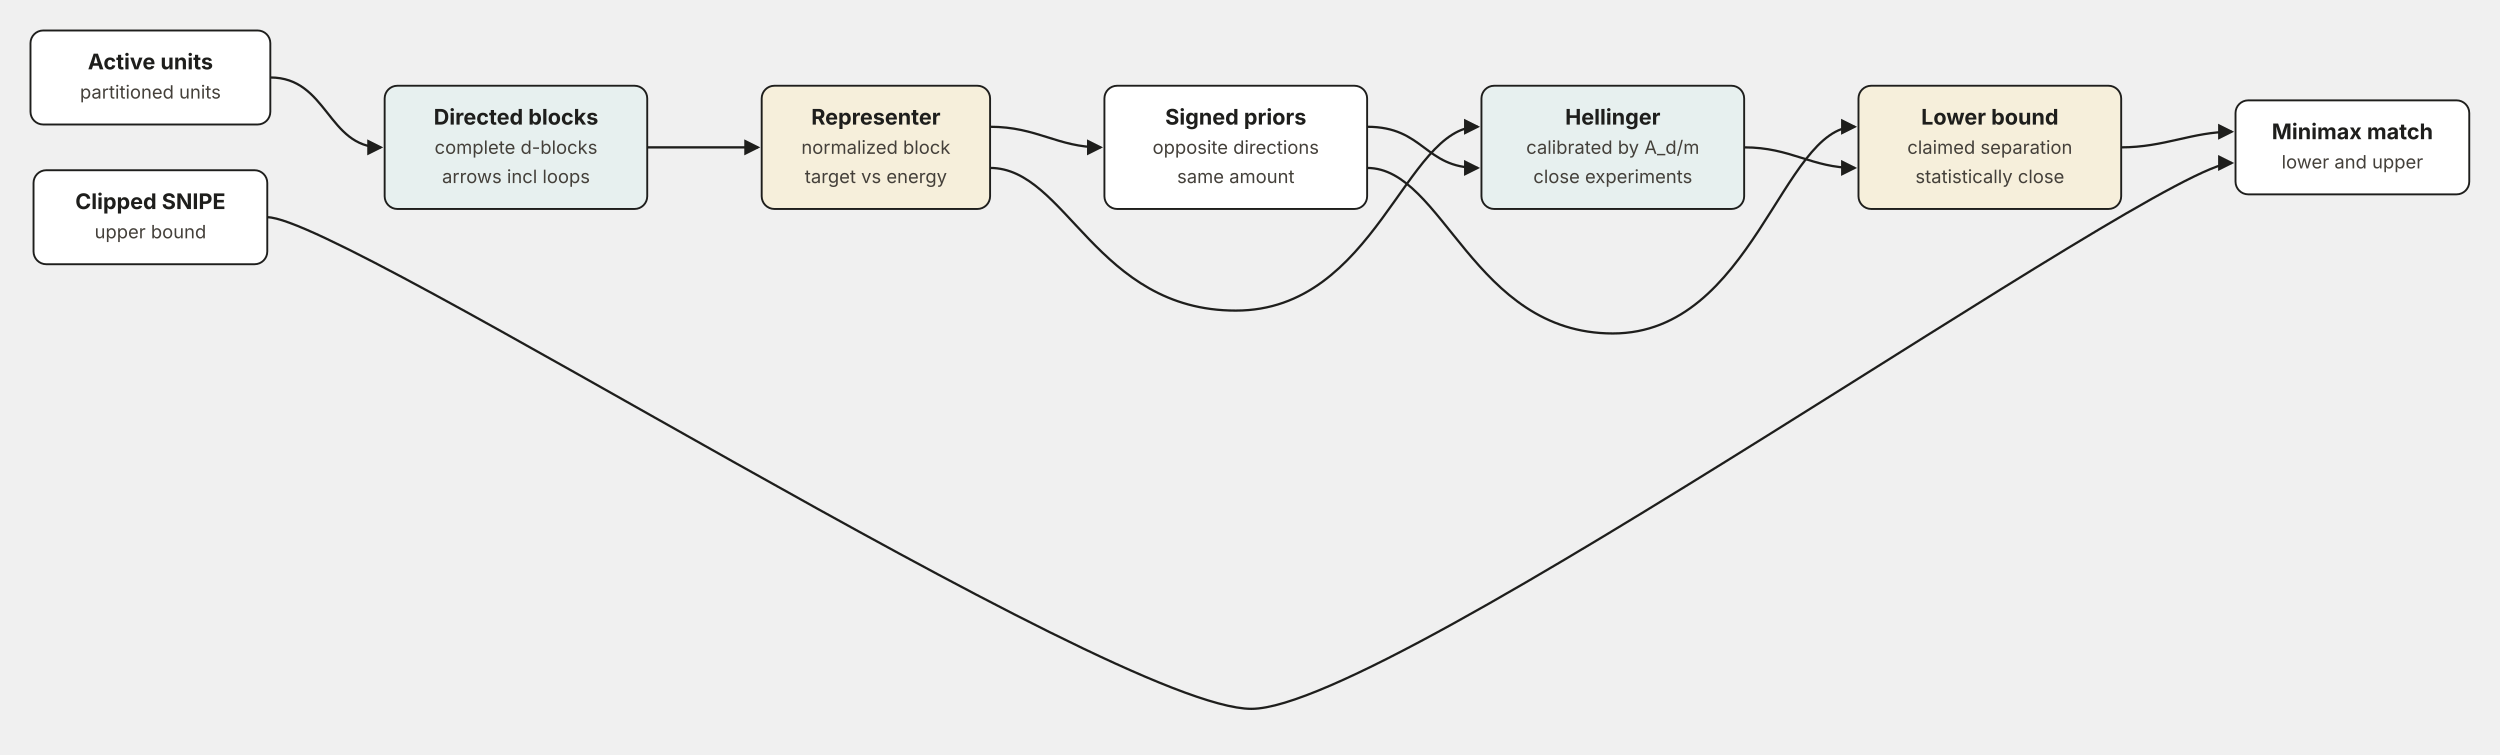
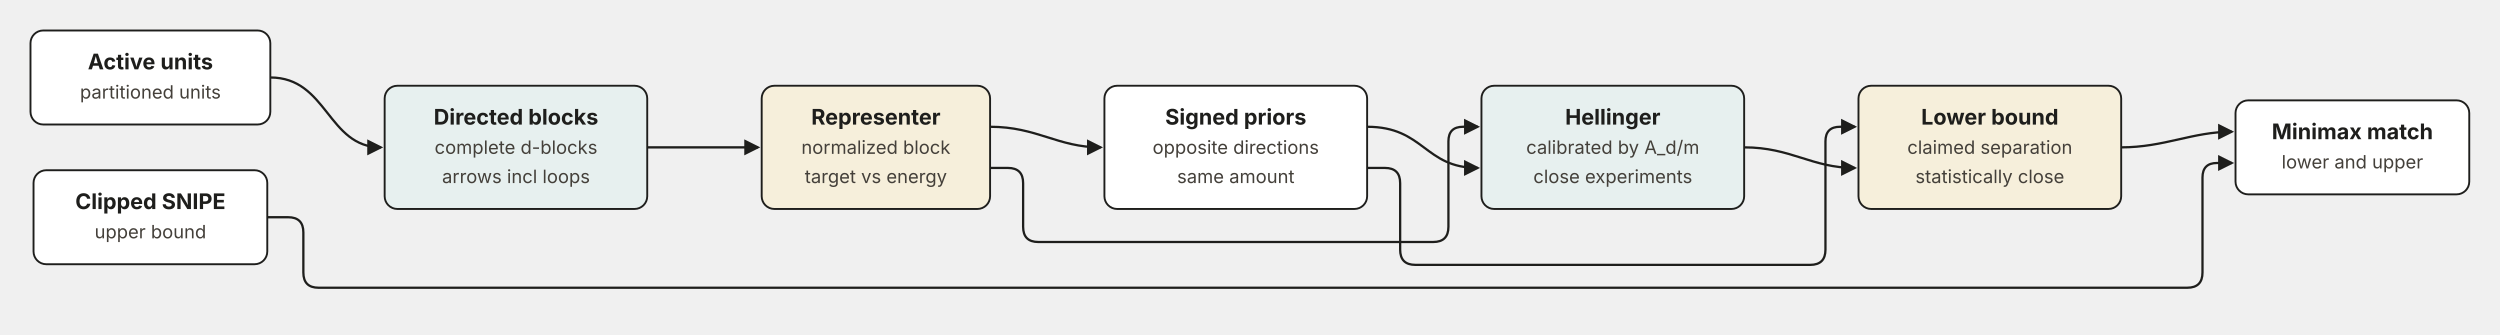
- <svg xmlns="http://www.w3.org/2000/svg" viewBox="0 0 1968 594" role="img">
+ <svg xmlns="http://www.w3.org/2000/svg" viewBox="0 0 1968 263" role="img">
  <defs>
    <marker id="arr" viewBox="0 0 10 10" refX="8.5" refY="5" markerWidth="7" markerHeight="7" orient="auto-start-reverse">
      <path d="M 0 0 L 10 5 L 0 10 z" fill="#1e1e1c" />
    </marker>
  </defs>
  <path d="M 212.8 61 C 257.8 61, 257.8 116, 299.8 116" fill="none" stroke="#1e1e1c" stroke-width="1.8" marker-end="url(#arr)" />
  <path d="M 509.6 116 C 533.6 116, 575.6 116, 596.6 116" fill="none" stroke="#1e1e1c" stroke-width="1.8" marker-end="url(#arr)" />
  <path d="M 779.4 99.8 C 816.4 99.8, 832.5 116, 866.4 116" fill="none" stroke="#1e1e1c" stroke-width="1.8" marker-end="url(#arr)" />
-   <path d="M 779.4 132.2 C 839.4 132.2, 862.8 244.5, 972.8 244.5 C 1082.8 244.5, 1106.2 99.8, 1163.2 99.8" fill="none" stroke="#1e1e1c" stroke-width="1.8" marker-end="url(#arr)" />
+   <path d="M 779.4 132.2 L 793.4 132.2 Q 805.4 132.2, 805.4 144.2 L 805.4 178.5 Q 805.4 190.5, 817.4 190.5 L 1128.2 190.5 Q 1140.2 190.5, 1140.2 178.5 L 1140.2 111.3 Q 1140.2 99.8, 1151.7 99.8 L 1163.2 99.8" fill="none" stroke="#1e1e1c" stroke-width="1.8" marker-end="url(#arr)" />
  <path d="M 1076.2 99.8 C 1121.2 99.8, 1121.2 132.2, 1163.2 132.2" fill="none" stroke="#1e1e1c" stroke-width="1.8" marker-end="url(#arr)" />
-   <path d="M 1076.2 132.2 C 1136.2 132.2, 1159.6 262.5, 1269.6 262.5 C 1379.6 262.5, 1403 99.8, 1460 99.8" fill="none" stroke="#1e1e1c" stroke-width="1.8" marker-end="url(#arr)" />
+   <path d="M 1076.2 132.2 L 1090.2 132.2 Q 1102.2 132.2, 1102.2 144.2 L 1102.2 196.5 Q 1102.2 208.5, 1114.2 208.5 L 1425 208.5 Q 1437 208.5, 1437 196.5 L 1437 111.3 Q 1437 99.8, 1448.5 99.8 L 1460 99.8" fill="none" stroke="#1e1e1c" stroke-width="1.8" marker-end="url(#arr)" />
  <path d="M 1373 116 C 1410 116, 1426.1 132.2, 1460 132.2" fill="none" stroke="#1e1e1c" stroke-width="1.8" marker-end="url(#arr)" />
  <path d="M 1669.8 116 C 1703.7 116, 1726 103.7, 1756.8 103.7" fill="none" stroke="#1e1e1c" stroke-width="1.8" marker-end="url(#arr)" />
-   <path d="M 210.4 171 C 270.4 171, 875.1 558, 985.1 558 C 1095.1 558, 1699.8 128.3, 1756.8 128.3" fill="none" stroke="#1e1e1c" stroke-width="1.8" marker-end="url(#arr)" />
+   <path d="M 210.4 171 L 226.8 171 Q 238.8 171, 238.8 183 L 238.8 214.5 Q 238.8 226.5, 250.8 226.5 L 1721.8 226.5 Q 1733.8 226.5, 1733.8 214.5 L 1733.8 139.8 Q 1733.8 128.3, 1745.3 128.3 L 1756.8 128.3" fill="none" stroke="#1e1e1c" stroke-width="1.8" marker-end="url(#arr)" />
  <rect x="24" y="24" width="188.8" height="74" rx="10" fill="#ffffff" stroke="#1e1e1c" stroke-width="1.5" />
  <text stroke="none" x="118.4" y="54.6" text-anchor="middle" font-family="Inter, Arial, sans-serif" font-size="17" font-weight="700" fill="#1e1e1c">Active units</text>
  <text stroke="none" x="118.4" y="77.6" text-anchor="middle" font-family="Inter, Arial, sans-serif" font-size="14.5" fill="#44403a">partitioned units</text>
  <rect x="302.8" y="67.5" width="206.7" height="97" rx="10" fill="#e7f0ef" stroke="#1e1e1c" stroke-width="1.5" />
  <text stroke="none" x="406.2" y="98.1" text-anchor="middle" font-family="Inter, Arial, sans-serif" font-size="17" font-weight="700" fill="#1e1e1c">Directed blocks</text>
  <text stroke="none" x="406.2" y="121.1" text-anchor="middle" font-family="Inter, Arial, sans-serif" font-size="14.5" fill="#44403a">complete d-blocks</text>
  <text stroke="none" x="406.2" y="144.1" text-anchor="middle" font-family="Inter, Arial, sans-serif" font-size="14.5" fill="#44403a">arrows incl loops</text>
  <rect x="599.6" y="67.5" width="179.8" height="97" rx="10" fill="#f6efdb" stroke="#1e1e1c" stroke-width="1.5" />
  <text stroke="none" x="689.5" y="98.1" text-anchor="middle" font-family="Inter, Arial, sans-serif" font-size="17" font-weight="700" fill="#1e1e1c">Representer</text>
  <text stroke="none" x="689.5" y="121.1" text-anchor="middle" font-family="Inter, Arial, sans-serif" font-size="14.5" fill="#44403a">normalized block</text>
  <text stroke="none" x="689.5" y="144.1" text-anchor="middle" font-family="Inter, Arial, sans-serif" font-size="14.5" fill="#44403a">target vs energy</text>
  <rect x="869.4" y="67.5" width="206.8" height="97" rx="10" fill="#ffffff" stroke="#1e1e1c" stroke-width="1.5" />
  <text stroke="none" x="972.8" y="98.1" text-anchor="middle" font-family="Inter, Arial, sans-serif" font-size="17" font-weight="700" fill="#1e1e1c">Signed priors</text>
  <text stroke="none" x="972.8" y="121.1" text-anchor="middle" font-family="Inter, Arial, sans-serif" font-size="14.5" fill="#44403a">opposite directions</text>
  <text stroke="none" x="972.8" y="144.1" text-anchor="middle" font-family="Inter, Arial, sans-serif" font-size="14.5" fill="#44403a">same amount</text>
  <rect x="1166.2" y="67.5" width="206.8" height="97" rx="10" fill="#e7f0ef" stroke="#1e1e1c" stroke-width="1.5" />
  <text stroke="none" x="1269.6" y="98.1" text-anchor="middle" font-family="Inter, Arial, sans-serif" font-size="17" font-weight="700" fill="#1e1e1c">Hellinger</text>
  <text stroke="none" x="1269.6" y="121.1" text-anchor="middle" font-family="Inter, Arial, sans-serif" font-size="14.5" fill="#44403a">calibrated by A_d/m</text>
  <text stroke="none" x="1269.6" y="144.1" text-anchor="middle" font-family="Inter, Arial, sans-serif" font-size="14.5" fill="#44403a">close experiments</text>
  <rect x="1463" y="67.5" width="206.8" height="97" rx="10" fill="#f6efdb" stroke="#1e1e1c" stroke-width="1.5" />
  <text stroke="none" x="1566.4" y="98.1" text-anchor="middle" font-family="Inter, Arial, sans-serif" font-size="17" font-weight="700" fill="#1e1e1c">Lower bound</text>
  <text stroke="none" x="1566.4" y="121.1" text-anchor="middle" font-family="Inter, Arial, sans-serif" font-size="14.5" fill="#44403a">claimed separation</text>
  <text stroke="none" x="1566.4" y="144.1" text-anchor="middle" font-family="Inter, Arial, sans-serif" font-size="14.5" fill="#44403a">statistically close</text>
  <rect x="26.4" y="134" width="184" height="74" rx="10" fill="#ffffff" stroke="#1e1e1c" stroke-width="1.5" />
  <text stroke="none" x="118.4" y="164.6" text-anchor="middle" font-family="Inter, Arial, sans-serif" font-size="17" font-weight="700" fill="#1e1e1c">Clipped SNIPE</text>
  <text stroke="none" x="118.4" y="187.6" text-anchor="middle" font-family="Inter, Arial, sans-serif" font-size="14.5" fill="#44403a">upper bound</text>
  <rect x="1759.8" y="79" width="184" height="74" rx="10" fill="#ffffff" stroke="#1e1e1c" stroke-width="1.5" />
  <text stroke="none" x="1851.8" y="109.6" text-anchor="middle" font-family="Inter, Arial, sans-serif" font-size="17" font-weight="700" fill="#1e1e1c">Minimax match</text>
  <text stroke="none" x="1851.8" y="132.6" text-anchor="middle" font-family="Inter, Arial, sans-serif" font-size="14.5" fill="#44403a">lower and upper</text>
</svg>
